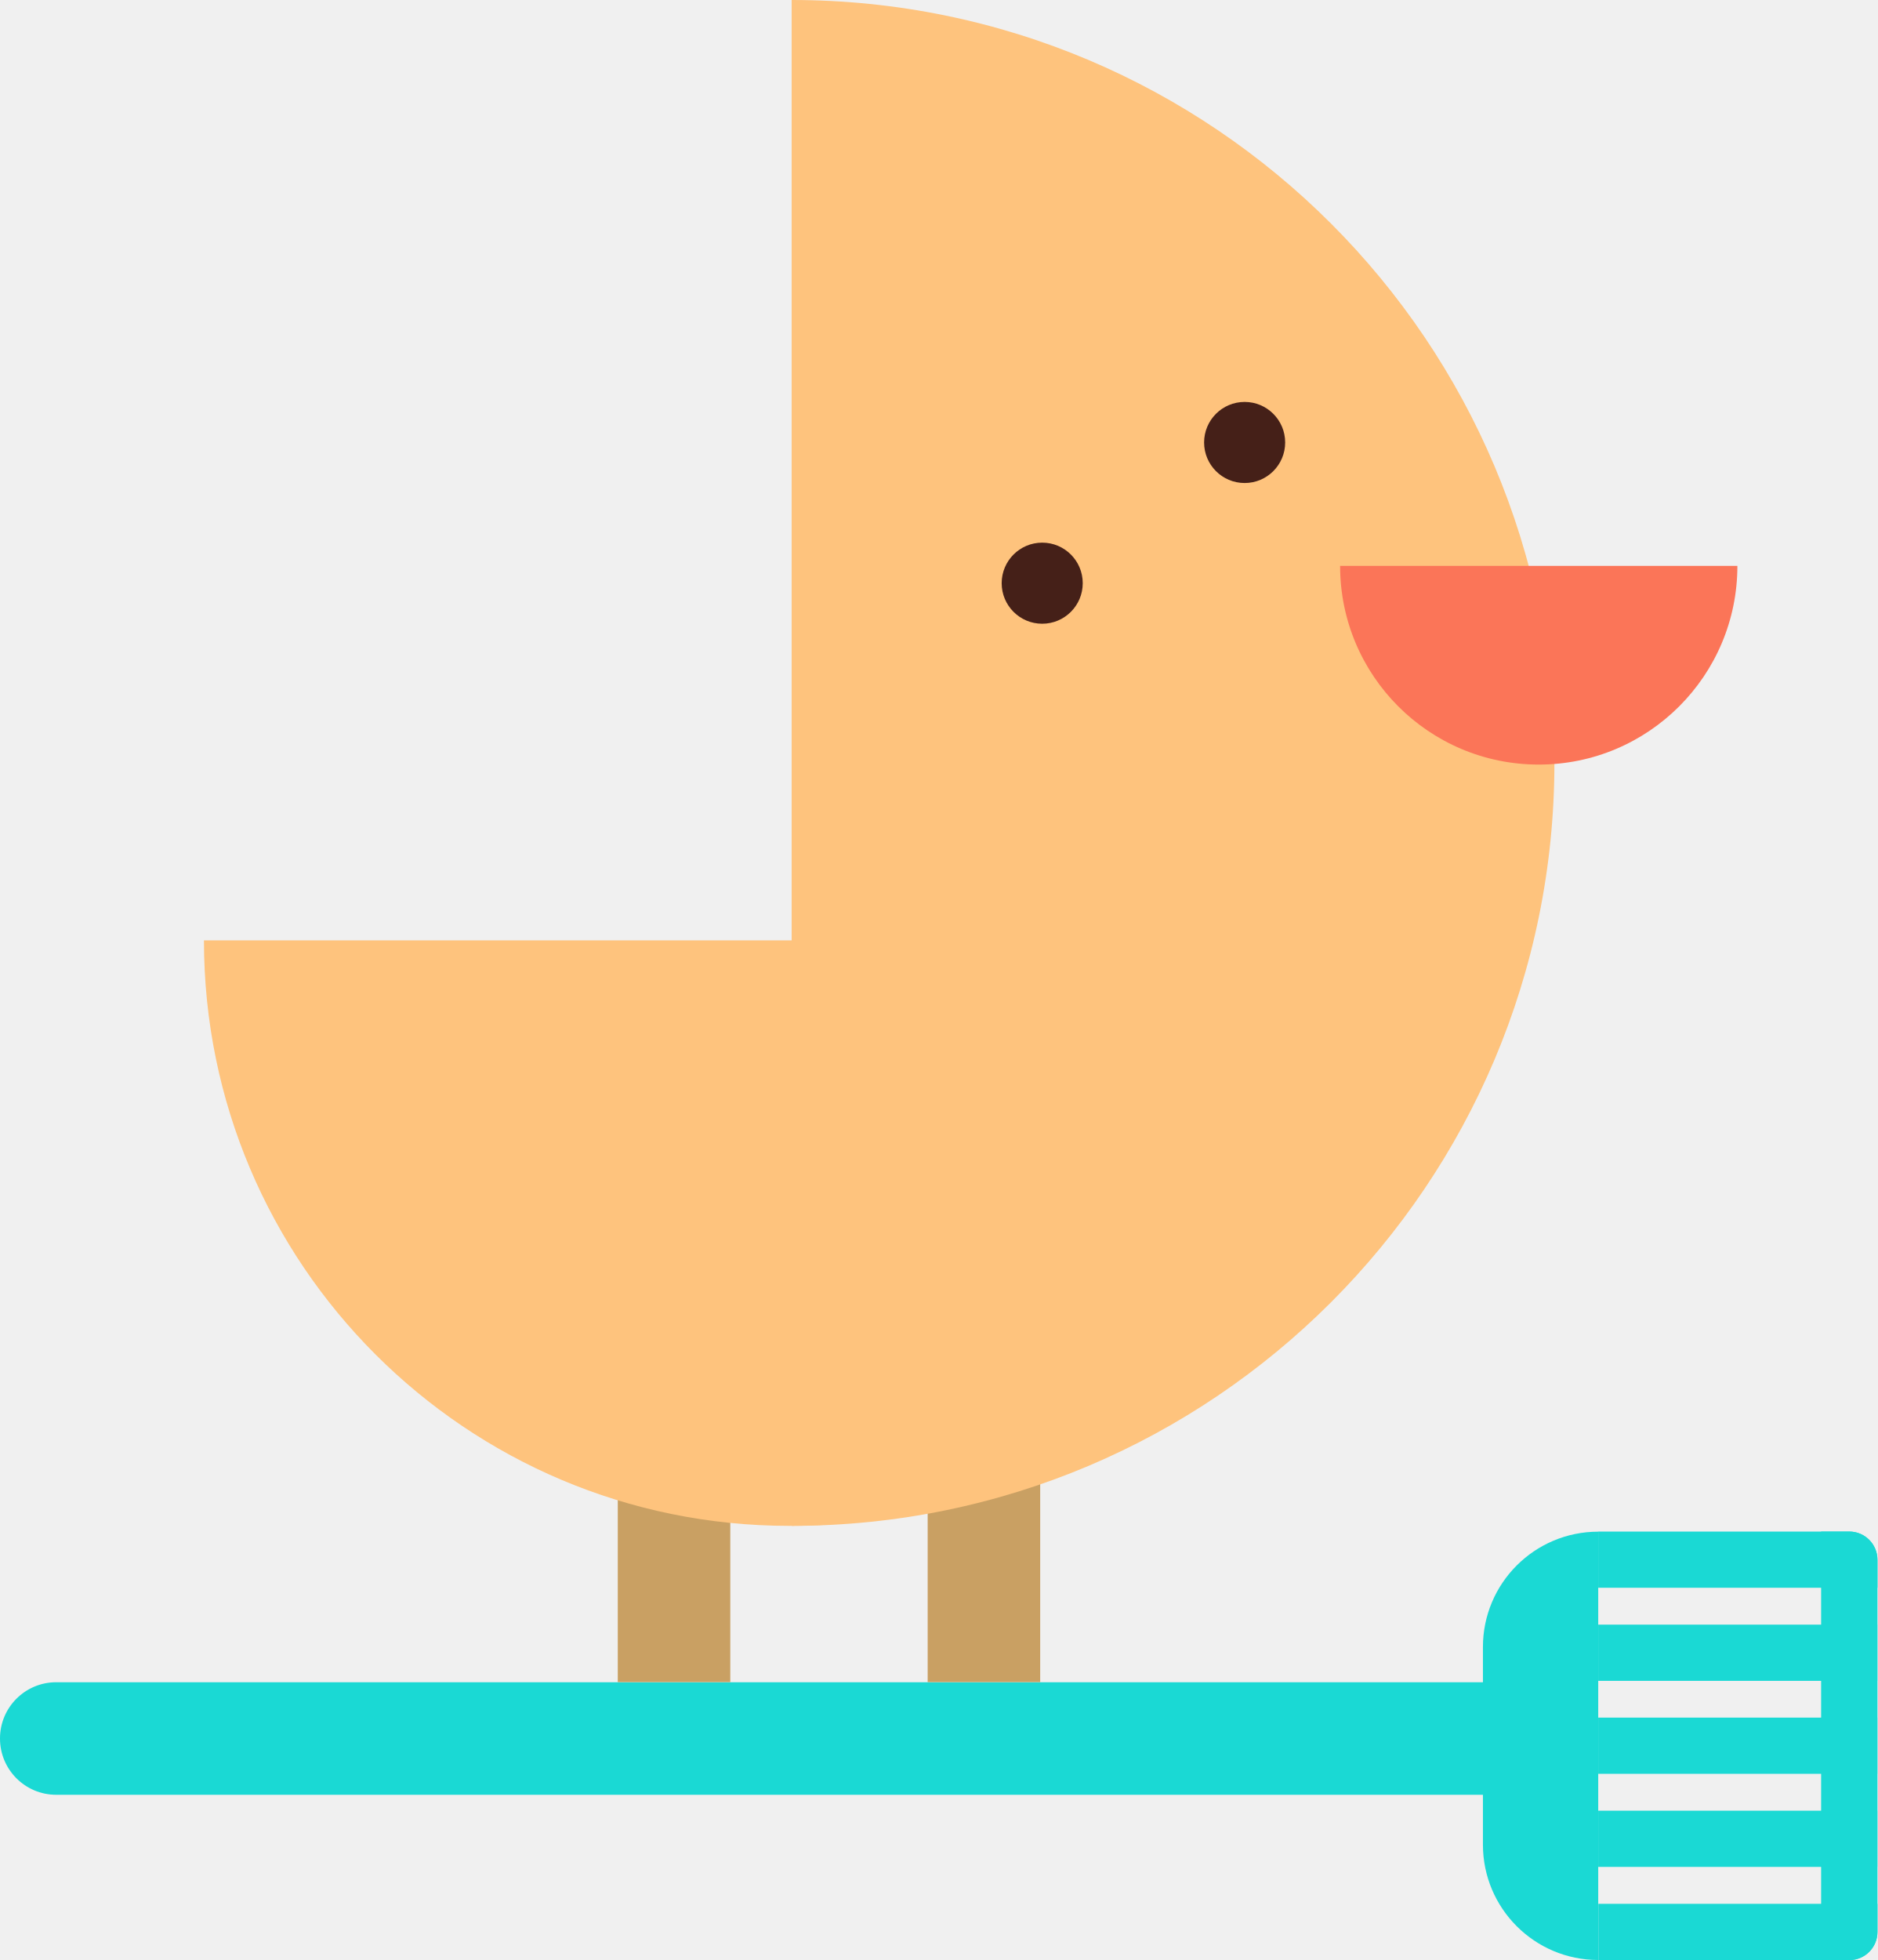
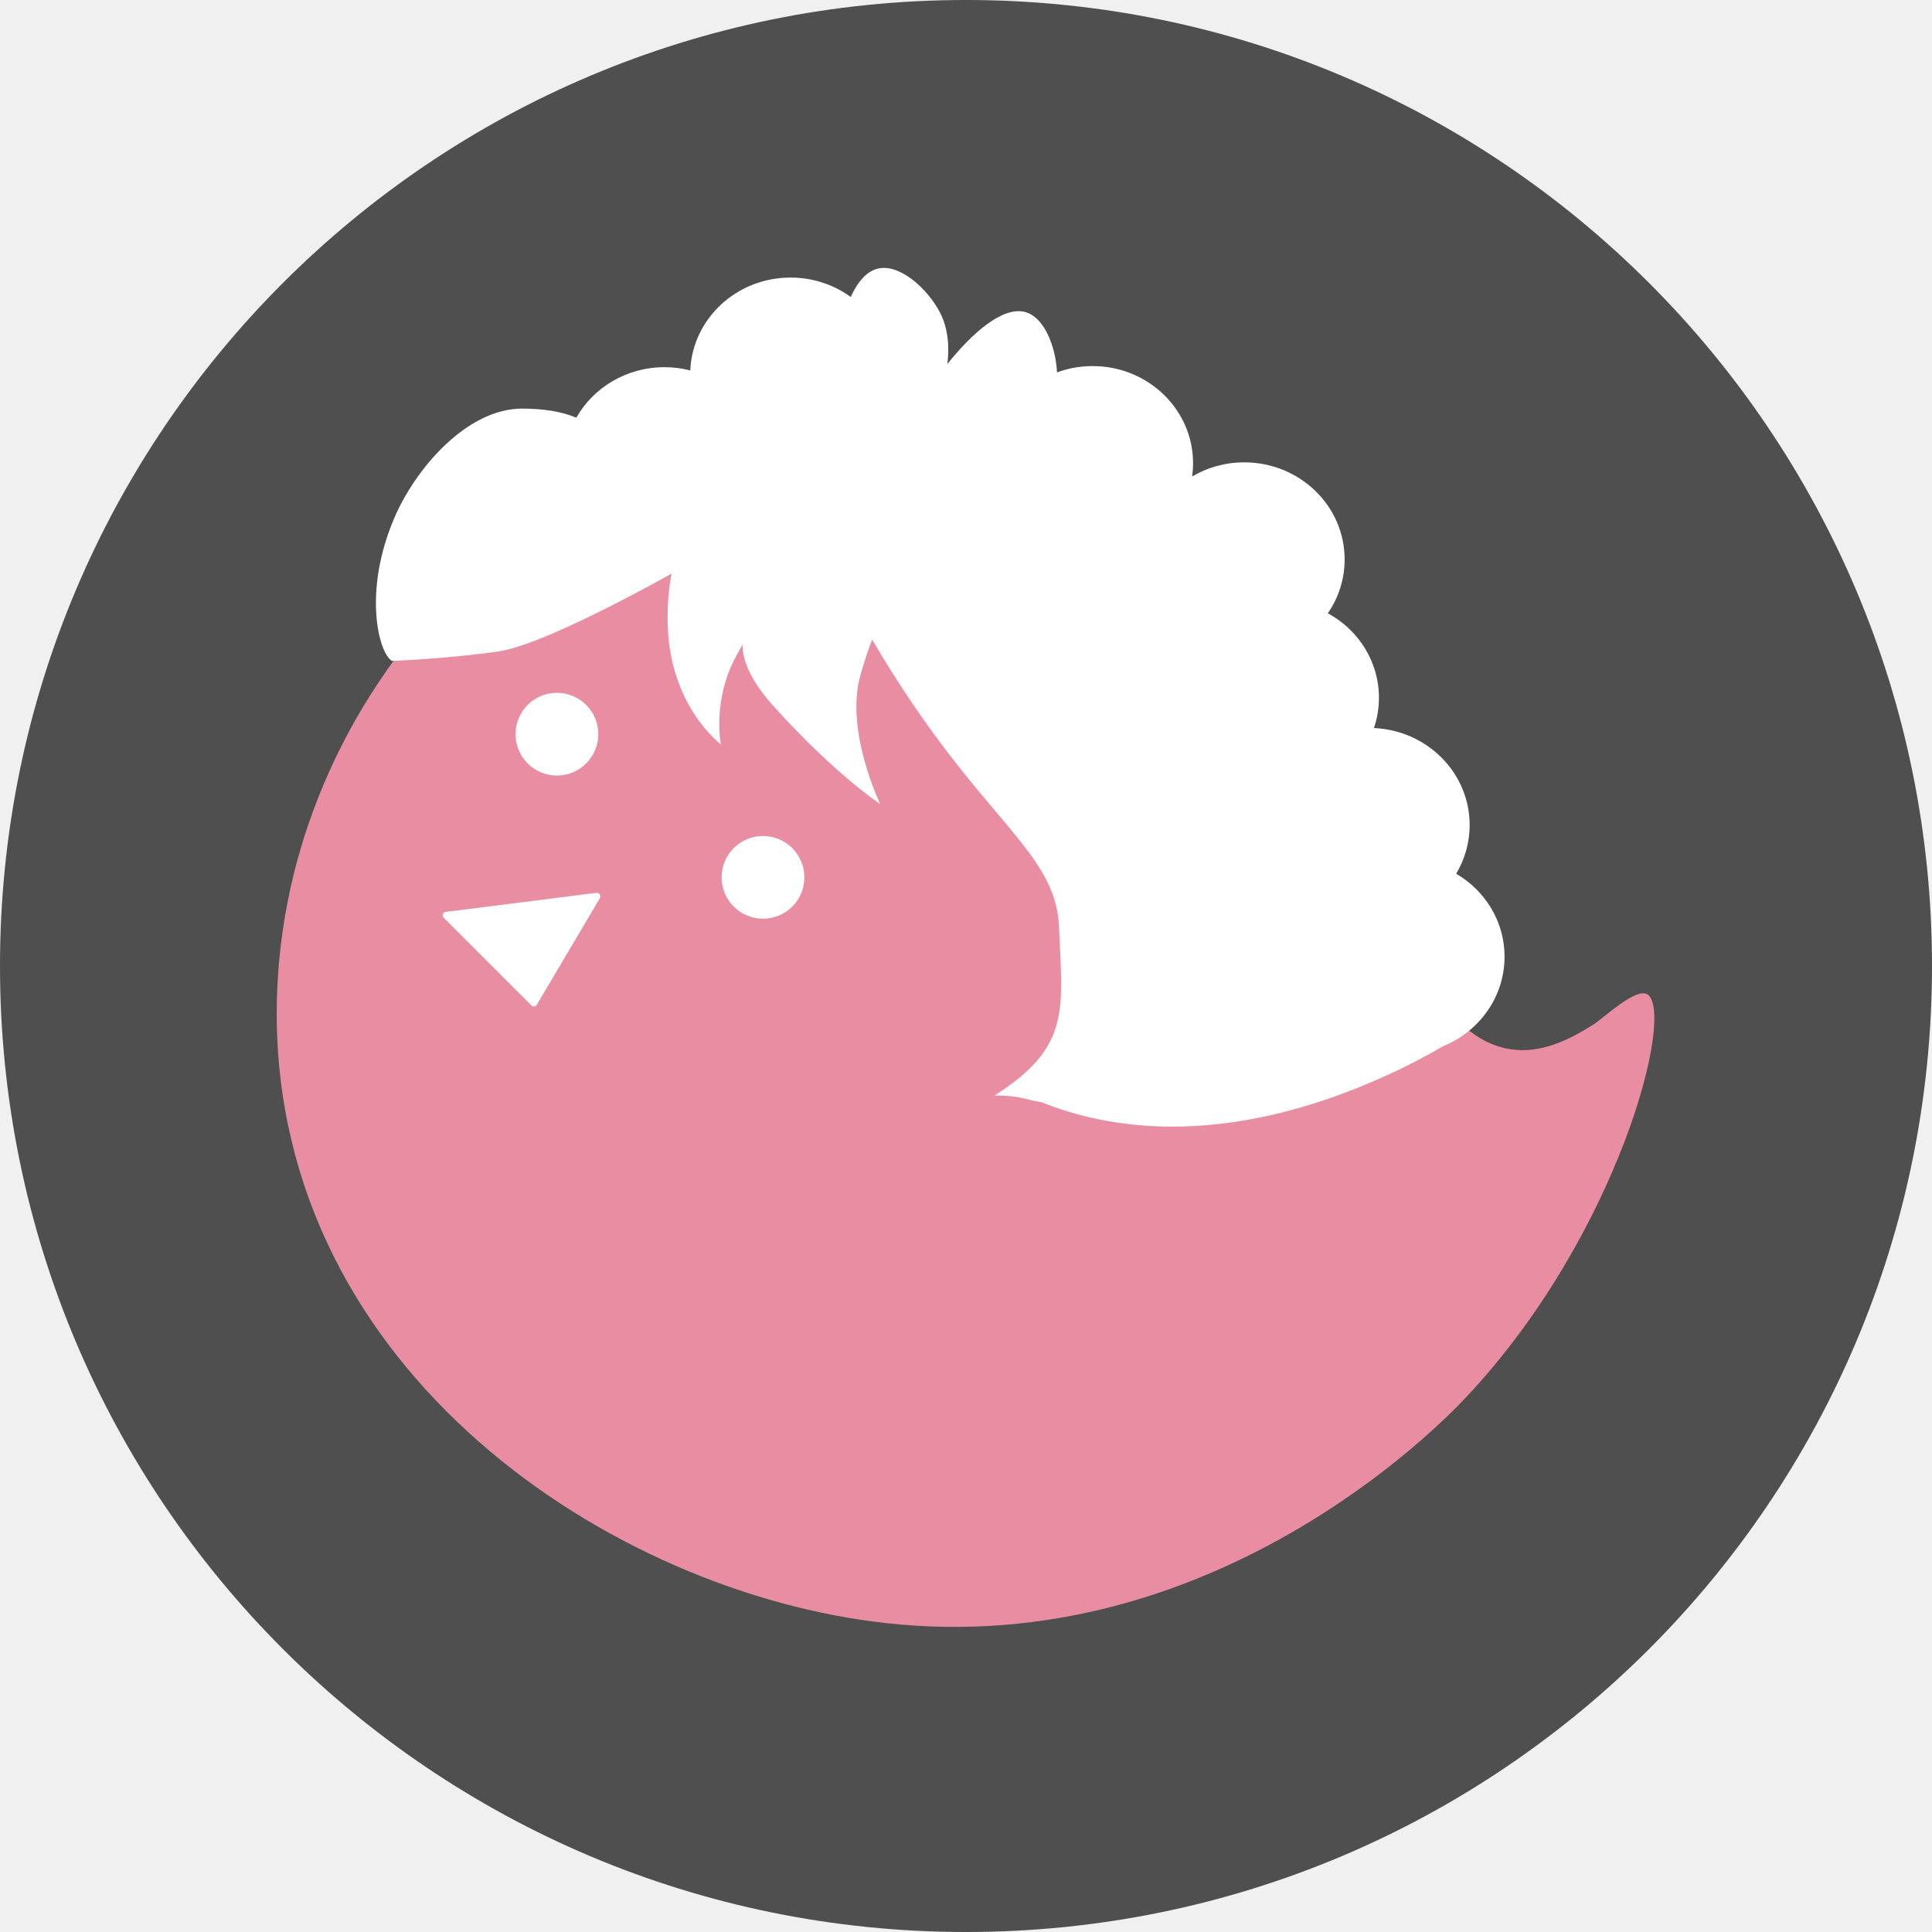
- <svg xmlns="http://www.w3.org/2000/svg" id="_레이어_2" data-name="레이어 2" viewBox="0 0 148.66 155.17">
+ <svg xmlns="http://www.w3.org/2000/svg" id="_레이어_2" data-name="레이어_2" viewBox="0 0 317.12 317.12">
  <defs>
    <style>
      .cls-1 {
-         fill: #fb7558;
+         fill: none;
      }

      .cls-2 {
-         fill: #fec37d;
+         fill: #4f4f4f;
      }

      .cls-3 {
-         fill: #c9a063;
+         clip-path: url(#clippath-1);
      }

      .cls-4 {
-         fill: #1ad9d4;
+         fill: #fff;
      }

      .cls-5 {
-         fill: #452018;
+         fill: #e98ea2;
+       }
+ 
+       .cls-6 {
+         clip-path: url(#clippath);
      }
    </style>
+     <clipPath id="clippath">
+       <path class="cls-1" d="M70.3,90.57c4.04,2.07,17.34,8.26,34.33,4.9,14.23-2.81,23.26-10.78,26.7-14.17,8.6,20.41,18.44,34.94,26.15,44.68,9.34,11.8,15.99,17.15,16.35,26.15.54,13.54,2.04,19.68-10.59,27.69,8.69-.11,6.08,4,19.85-2.63,33.38-16.09,44.22-49.66,46.31-56.67,13.48-48.53,9.63-95.76-13.62-111.15-29.01-19.2-97.47,5.04-145.48,81.19Z" />
+     </clipPath>
+     <clipPath id="clippath-1">
+       <path class="cls-1" d="M270.58,163.77c-1.86-1.21-7.27,3.94-8.78,4.89-4.07,2.6-8.74,4.89-13.72,4.11-4.33-.65-8-3.55-10.64-7.05-2.64-3.59-4.37-7.7-5.67-12.07-2.03-6.92-3.03-14.37-4.98-20.99-2.68-9.13-5.97-18.13-10.47-26.52-8.05-14.97-20.03-27.17-36-33.45-3.03-1.17-6.23-1.69-9.39-2.51,1.43-2.12,2.51-4.46,2.64-7.01.22-4.28-1.64-10.51-5.37-11.38-3.5-.82-8.35,3.25-12.63,8.61.35-2.99.13-5.93-1.25-8.57-1.99-3.81-6.75-8.22-10.43-7.05-5.02,1.56-7.23,13.28-7.05,22.98-51.84,4.67-91.25,49.37-91.25,99.17.04,58.8,54.91,95.06,100.04,100.04,53.48,5.93,90.82-32.41,95.19-37.08,24.92-26.48,34.44-63.17,29.73-66.16l.04.04Z" />
+     </clipPath>
  </defs>
-   <g id="_레이어_1-2" data-name="레이어 1">
+   <g id="_레이어_1-2" data-name="레이어_1">
+     <circle class="cls-2" cx="158.56" cy="158.56" r="158.56" />
    <g>
      <g>
-         <path class="cls-4" d="m148.66,125.7h-22.1v-4.45h19.88c1.23,0,2.23,1,2.23,2.23v2.23Z" />
-         <rect class="cls-4" x="0" y="133.18" width="125.42" height="8.91" rx="4.45" ry="4.45" />
-         <path class="cls-4" d="m126.56,155.17h0c-5.04,0-9.13-4.09-9.13-9.13v-15.65c0-5.04,4.09-9.13,9.13-9.13h0v33.92Z" />
-         <rect class="cls-4" x="126.56" y="128.62" width="22.1" height="4.45" />
-         <path class="cls-4" d="m144.21,155.17v-33.92h2.23c1.23,0,2.23,1,2.23,2.23v29.47c0,1.22-.99,2.22-2.22,2.22h-2.24Z" />
-         <rect class="cls-4" x="126.56" y="135.98" width="22.1" height="4.45" />
-         <rect class="cls-4" x="126.56" y="143.35" width="22.1" height="4.45" />
-         <path class="cls-4" d="m146.45,155.17h-19.88v-4.45h22.1s0,2.24,0,2.24c0,1.22-.99,2.22-2.22,2.22Z" />
+         <path class="cls-5" d="M270.41,163.22c-1.86-1.21-7.27,3.94-8.78,4.89-4.07,2.6-8.74,4.89-13.72,4.11-4.33-.65-8-3.55-10.64-7.05-2.64-3.59-4.37-7.7-5.67-12.07-2.03-6.92-3.03-14.37-4.98-20.99-2.68-9.13-5.97-18.13-10.47-26.52-8.05-14.97-20.03-27.17-36-33.45-3.03-1.17-6.23-1.69-9.39-2.51,1.43-2.12,2.51-4.46,2.64-7.01.22-4.28-1.64-10.51-5.37-11.38-3.5-.82-8.35,3.25-12.63,8.61.35-2.99.13-5.93-1.25-8.57-1.99-3.81-6.75-8.22-10.43-7.05-5.02,1.56-7.23,13.28-7.05,22.98-51.84,4.67-91.25,49.37-91.25,99.17.04,58.8,54.91,95.06,100.04,100.04,53.48,5.93,90.82-32.41,95.19-37.08,24.92-26.48,34.44-63.17,29.73-66.16l.04.04Z" />
+         <path class="cls-4" d="M88.1,164.94l10.36-17.5c.24-.41-.09-.94-.56-.89l-24.74,3.13c-.47.06-.68.65-.32.97l14.38,14.38c.27.27.71.21.92-.12l-.03.03Z" />
+         <circle class="cls-4" cx="91.41" cy="120.51" r="6.79" />
+         <circle class="cls-4" cx="125.24" cy="144.01" r="6.79" />
+       </g>
+       <g class="cls-6">
+         <path class="cls-4" d="M270.51,163.16c-1.86-1.21-7.27,3.94-8.78,4.89-4.07,2.6-8.74,4.89-13.72,4.11-4.33-.65-8-3.55-10.64-7.05-2.64-3.59-4.37-7.7-5.67-12.07-2.03-6.92-3.03-14.37-4.98-20.99-2.68-9.13-5.97-18.13-10.47-26.52-8.05-14.97-20.03-27.17-36-33.45-3.03-1.17-6.23-1.69-9.39-2.51,1.43-2.12,2.51-4.46,2.64-7.01.22-4.28-1.64-10.51-5.37-11.38-3.5-.82-8.35,3.25-12.63,8.61.35-2.99.13-5.93-1.25-8.57-1.99-3.81-6.75-8.22-10.43-7.05-5.02,1.56-7.23,13.28-7.05,22.98-51.84,4.67-91.25,49.37-91.25,99.17.04,58.8,54.91,95.06,100.04,100.04,53.48,5.93,90.82-32.41,95.19-37.08,24.92-26.48,34.44-63.17,29.73-66.16l.04.04Z" />
+       </g>
+       <g class="cls-3">
+         <path class="cls-4" d="M226.34,111.89c-11.46,23.51-18.08,35.48-30.88,50.15-10.79,12.36-16.45,17.1-29.45,16.61,4.52,2.14,26.72,14.75,64.1-3.31,24.05-11.62,48.76-36.89,49.15-67.28.02-1.74.09-30.17-14.91-36.66-15.79-6.84-26.57,17.02-38.01,40.51Z" />
      </g>
      <g>
-         <rect class="cls-3" x="48.92" y="117.4" width="8.91" height="15.77" />
-         <rect class="cls-3" x="73.46" y="117.4" width="8.91" height="15.77" />
-         <path class="cls-2" d="m62.69,0v120.8c33.35,0,60.4-27.05,60.4-60.4S96.04,0,62.69,0Z" />
-         <path class="cls-2" d="m108.85,74.45H16.15c0,25.6,20.76,46.35,46.35,46.35s46.35-20.76,46.35-46.35Z" />
-         <path class="cls-1" d="m106.12,44.8h31.46c0,8.68-7.04,15.73-15.73,15.73s-15.73-7.04-15.73-15.73Z" />
-         <circle class="cls-5" cx="98.56" cy="35.03" r="3.21" />
-         <circle class="cls-5" cx="82.53" cy="46.17" r="3.21" />
+         <path class="cls-4" d="M129.76,45.56c-8.86,0-16.09,6.76-16.46,15.24-1.35-.35-2.77-.53-4.24-.53-6.24,0-11.66,3.35-14.46,8.29-2.46-1.04-5.49-1.49-8.9-1.49-9.1,0-17.56,9.9-21,18-5.16,12.12-2.54,22.12-.37,23.41,0,0,8.56-.28,17.46-1.55,8.9-1.28,33.46-15.6,33.46-15.6l-1.29.1c6.49-1.95,11.26-7.68,11.56-14.52,1.35.34,2.77.53,4.24.53,9.1,0,16.48-7.14,16.48-15.94s-7.38-15.94-16.48-15.94ZM109.06,92.15c-.74,0-1.47-.05-2.19-.14l7.07-.57c-1.54.46-3.18.71-4.88.71Z" />
+         <path class="cls-4" d="M113.94,91.44c-1.54.46-3.18.71-4.88.71-.74,0-1.47-.05-2.19-.14l7.07-.57Z" />
      </g>
+       <path class="cls-4" d="M113.94,91.44c-1.54.46-3.18.71-4.88.71-.74,0-1.47-.05-2.19-.14l7.07-.57Z" />
+       <path class="cls-4" d="M246.96,157.03c0,8.81-7.38,15.94-16.49,15.94s-16.48-7.13-16.48-15.94c0-2.91.8-5.64,2.22-7.98-4.76-2.79-7.94-7.86-7.94-13.63,0-1.74.29-3.41.82-4.97-8.74-.39-15.71-7.36-15.71-15.92,0-3.26,1.02-6.29,2.76-8.81-5.01-2.74-8.39-7.93-8.39-13.89,0-.74.05-1.47.16-2.18-2.49,1.47-5.42,2.32-8.56,2.32-9.11,0-16.49-7.14-16.49-15.94s7.38-15.94,16.49-15.94,16.48,7.14,16.48,15.94c0,.74-.05,1.47-.16,2.18,2.49-1.47,5.42-2.32,8.56-2.32,9.1,0,16.48,7.14,16.48,15.94,0,3.27-1.01,6.3-2.76,8.83,5.01,2.72,8.39,7.91,8.39,13.87,0,1.74-.29,3.41-.82,4.97,8.75.39,15.71,7.37,15.71,15.92,0,2.91-.8,5.64-2.21,7.99,4.76,2.79,7.94,7.84,7.94,13.62Z" />
+       <path class="cls-4" d="M114.69,85.11s-5.45,4-5.09,17.44,8.72,19.62,8.72,19.62c0,0-1.45-7.27,2.54-14.53l4-7.27s-7.99,4.36,2.18,15.62,17.44,15.98,17.44,15.98c0,0-5.81-11.99-3.27-21.07s5.45-13.08,5.45-13.08l-7.63-20.71-9.26.32-15.07,7.67Z" />
    </g>
  </g>
</svg>
